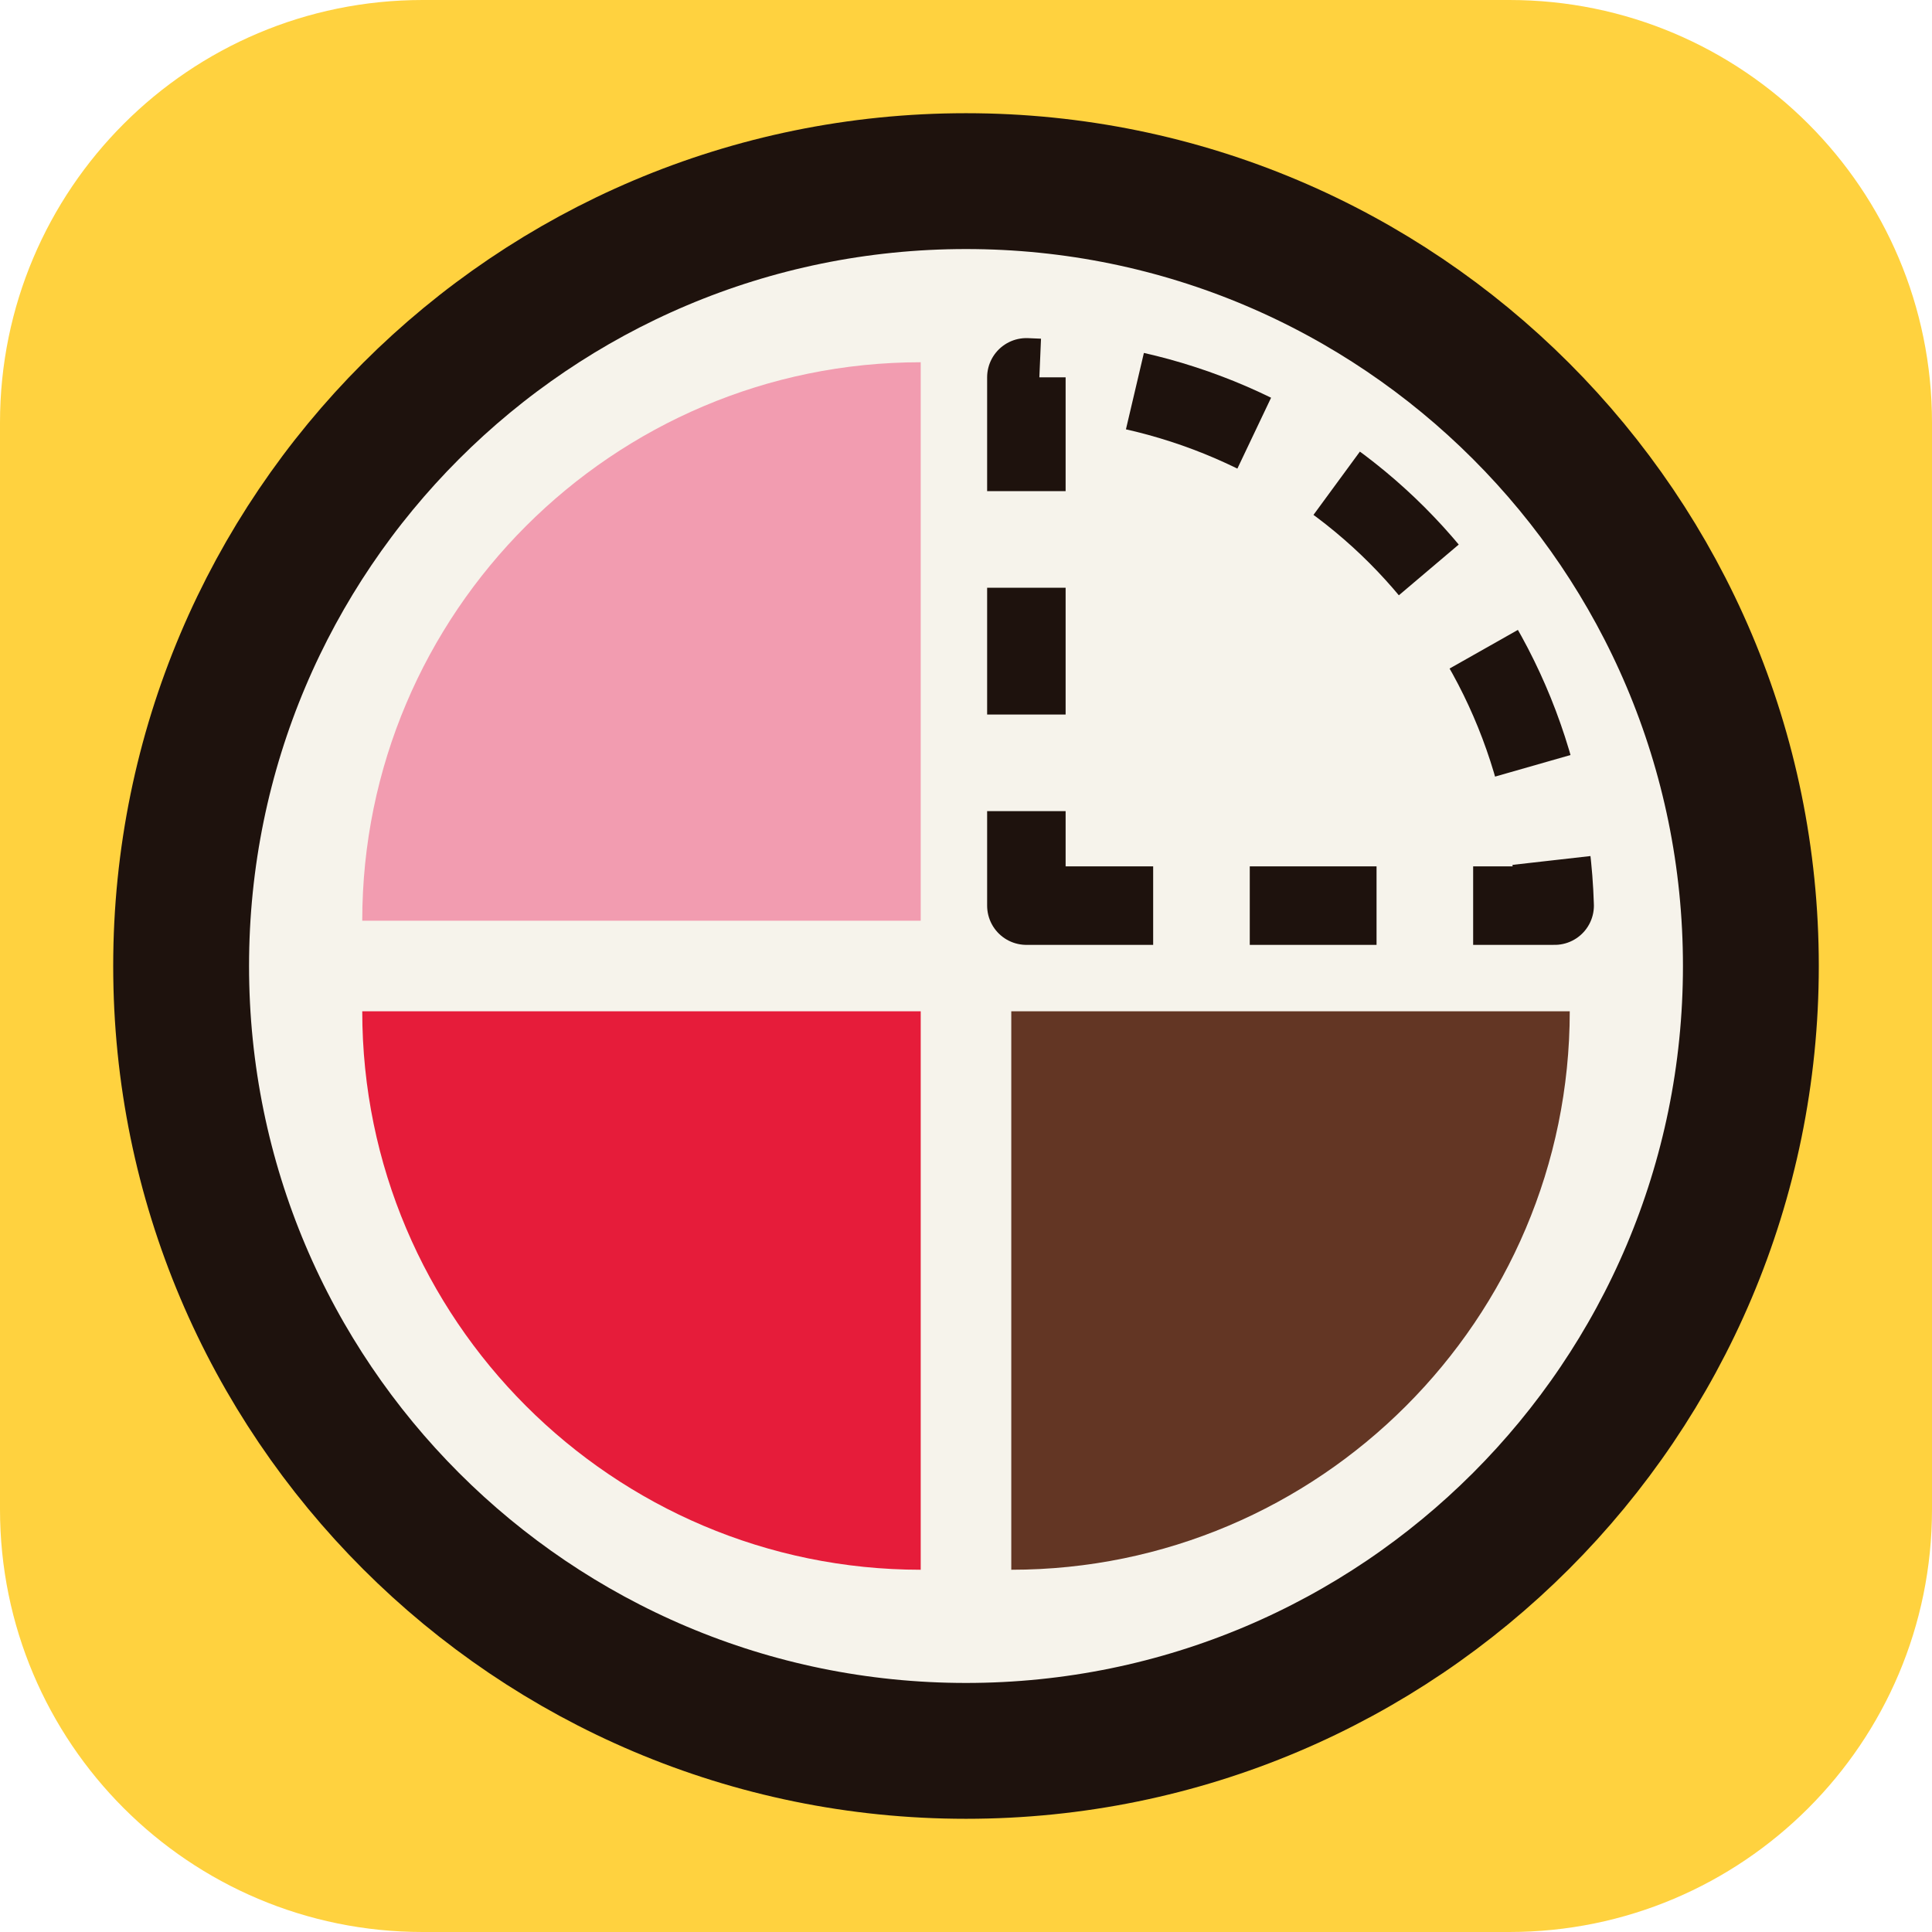
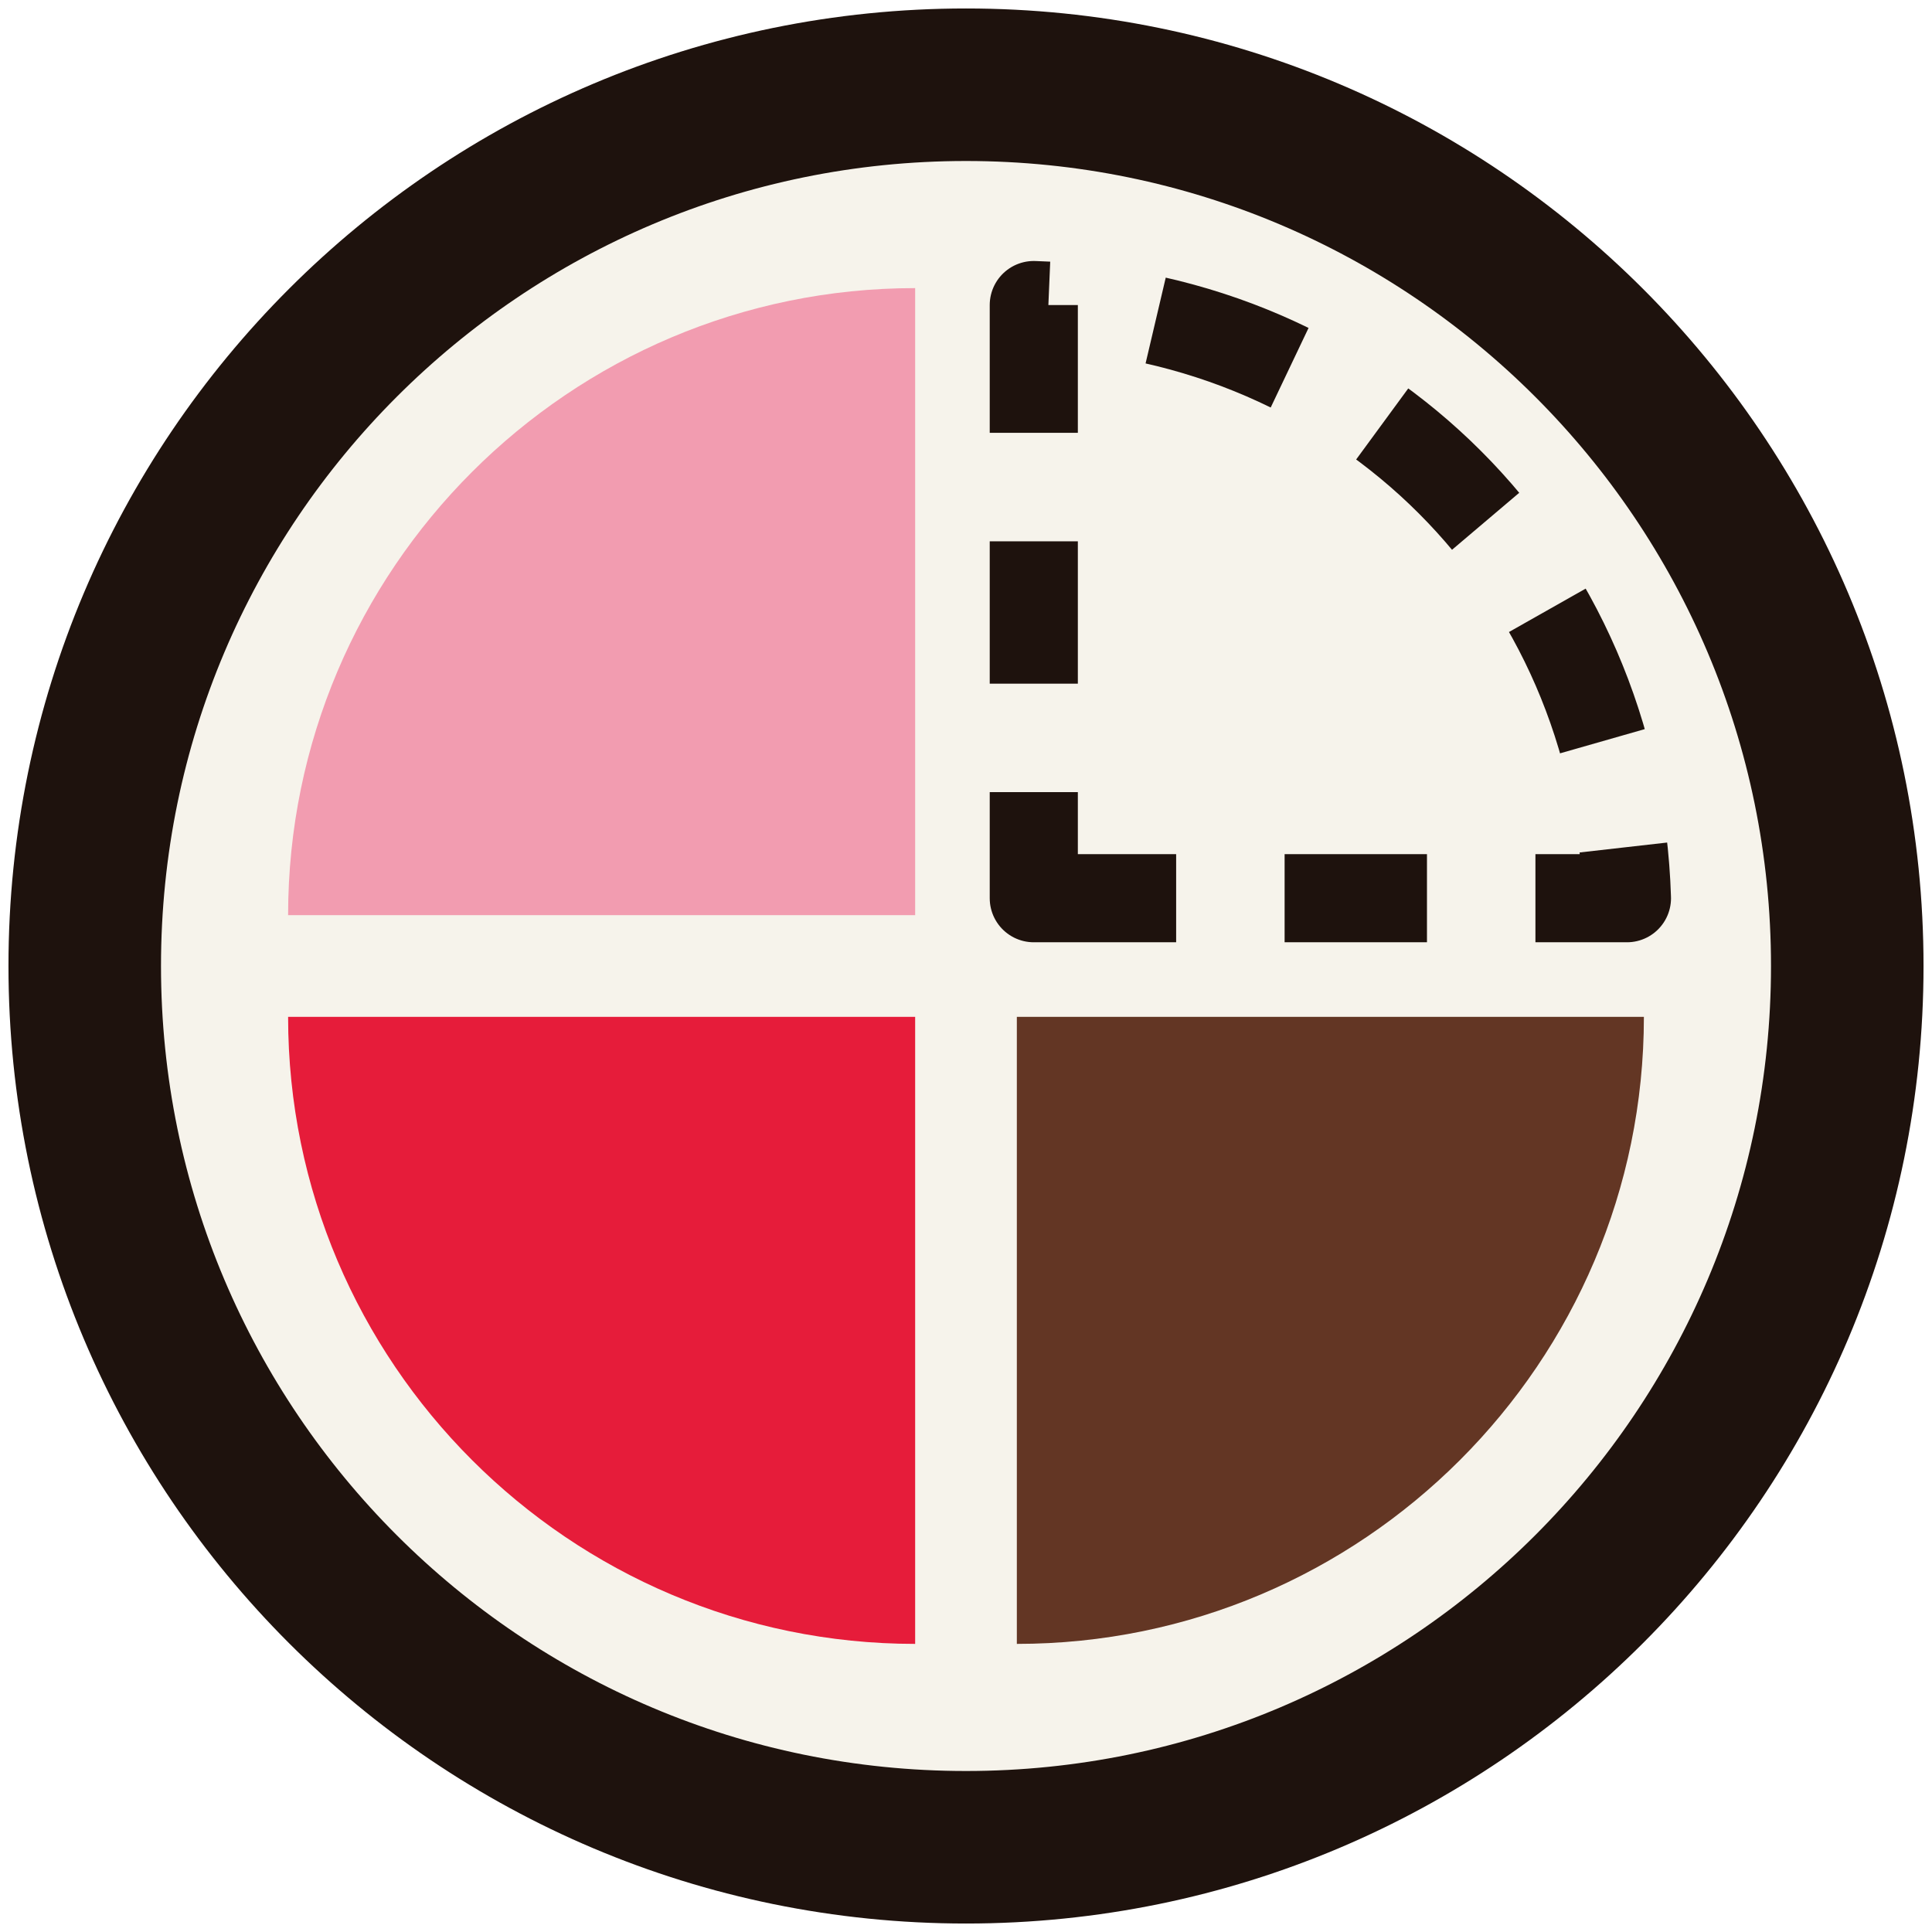
- <svg xmlns="http://www.w3.org/2000/svg" viewBox="0 0 64 64">
-   <rect width="64" height="64" rx="14" fill="#FFD23F" />
+ <svg xmlns="http://www.w3.org/2000/svg" viewBox="3.5 3.5 57 57">
  <circle cx="32" cy="32" r="26" fill="#F6F3EB" stroke="#1E120D" stroke-width="4.5" />
  <path d="M30.5 30.5H12C12 20.3 20.3 12 30.5 12V30.5Z" fill="#F29CB0" />
  <path d="M30.5 33.5V52C20.3 52 12 43.7 12 33.5H30.5Z" fill="#E61C3A" />
  <path d="M33.5 33.5H52C52 43.7 43.7 52 33.5 52V33.5Z" fill="#633624" />
  <path d="M34 30H51.5C51.2 20.3 43.7 12.8 34 12.5V30Z" fill="none" stroke="#1E120D" stroke-width="2.6" stroke-dasharray="4.2 3.2" stroke-linejoin="round" />
</svg>
